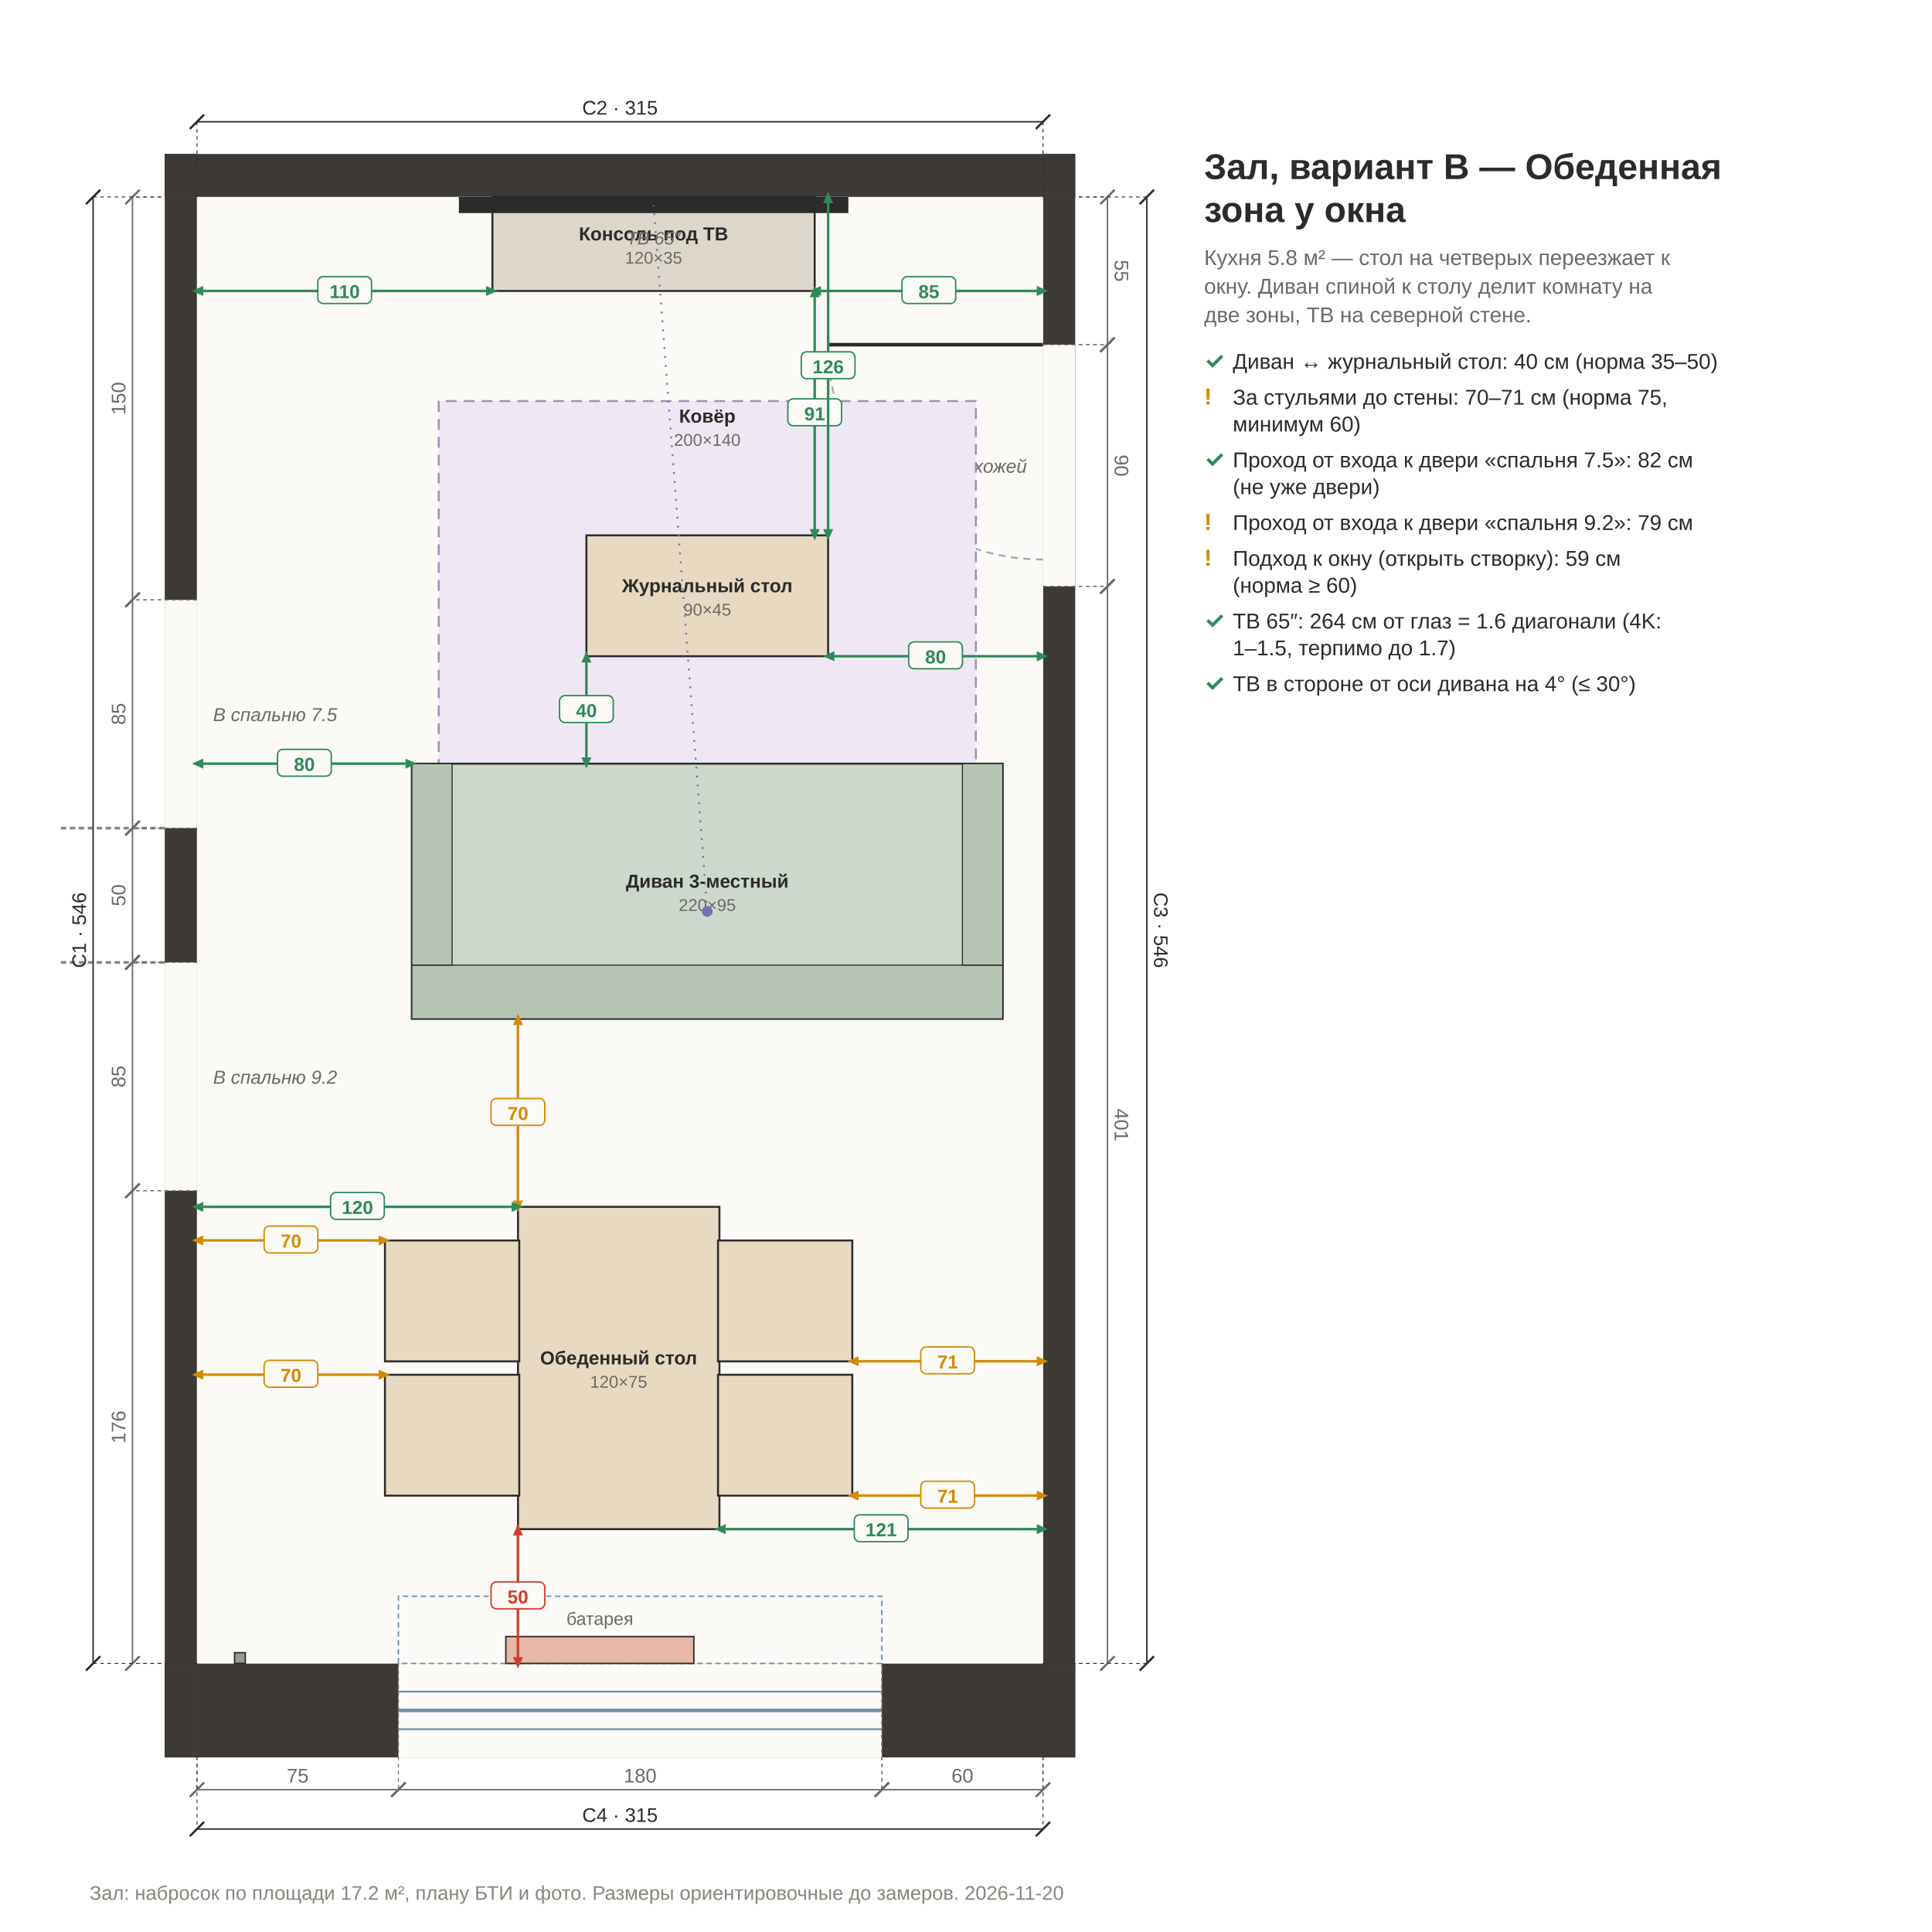
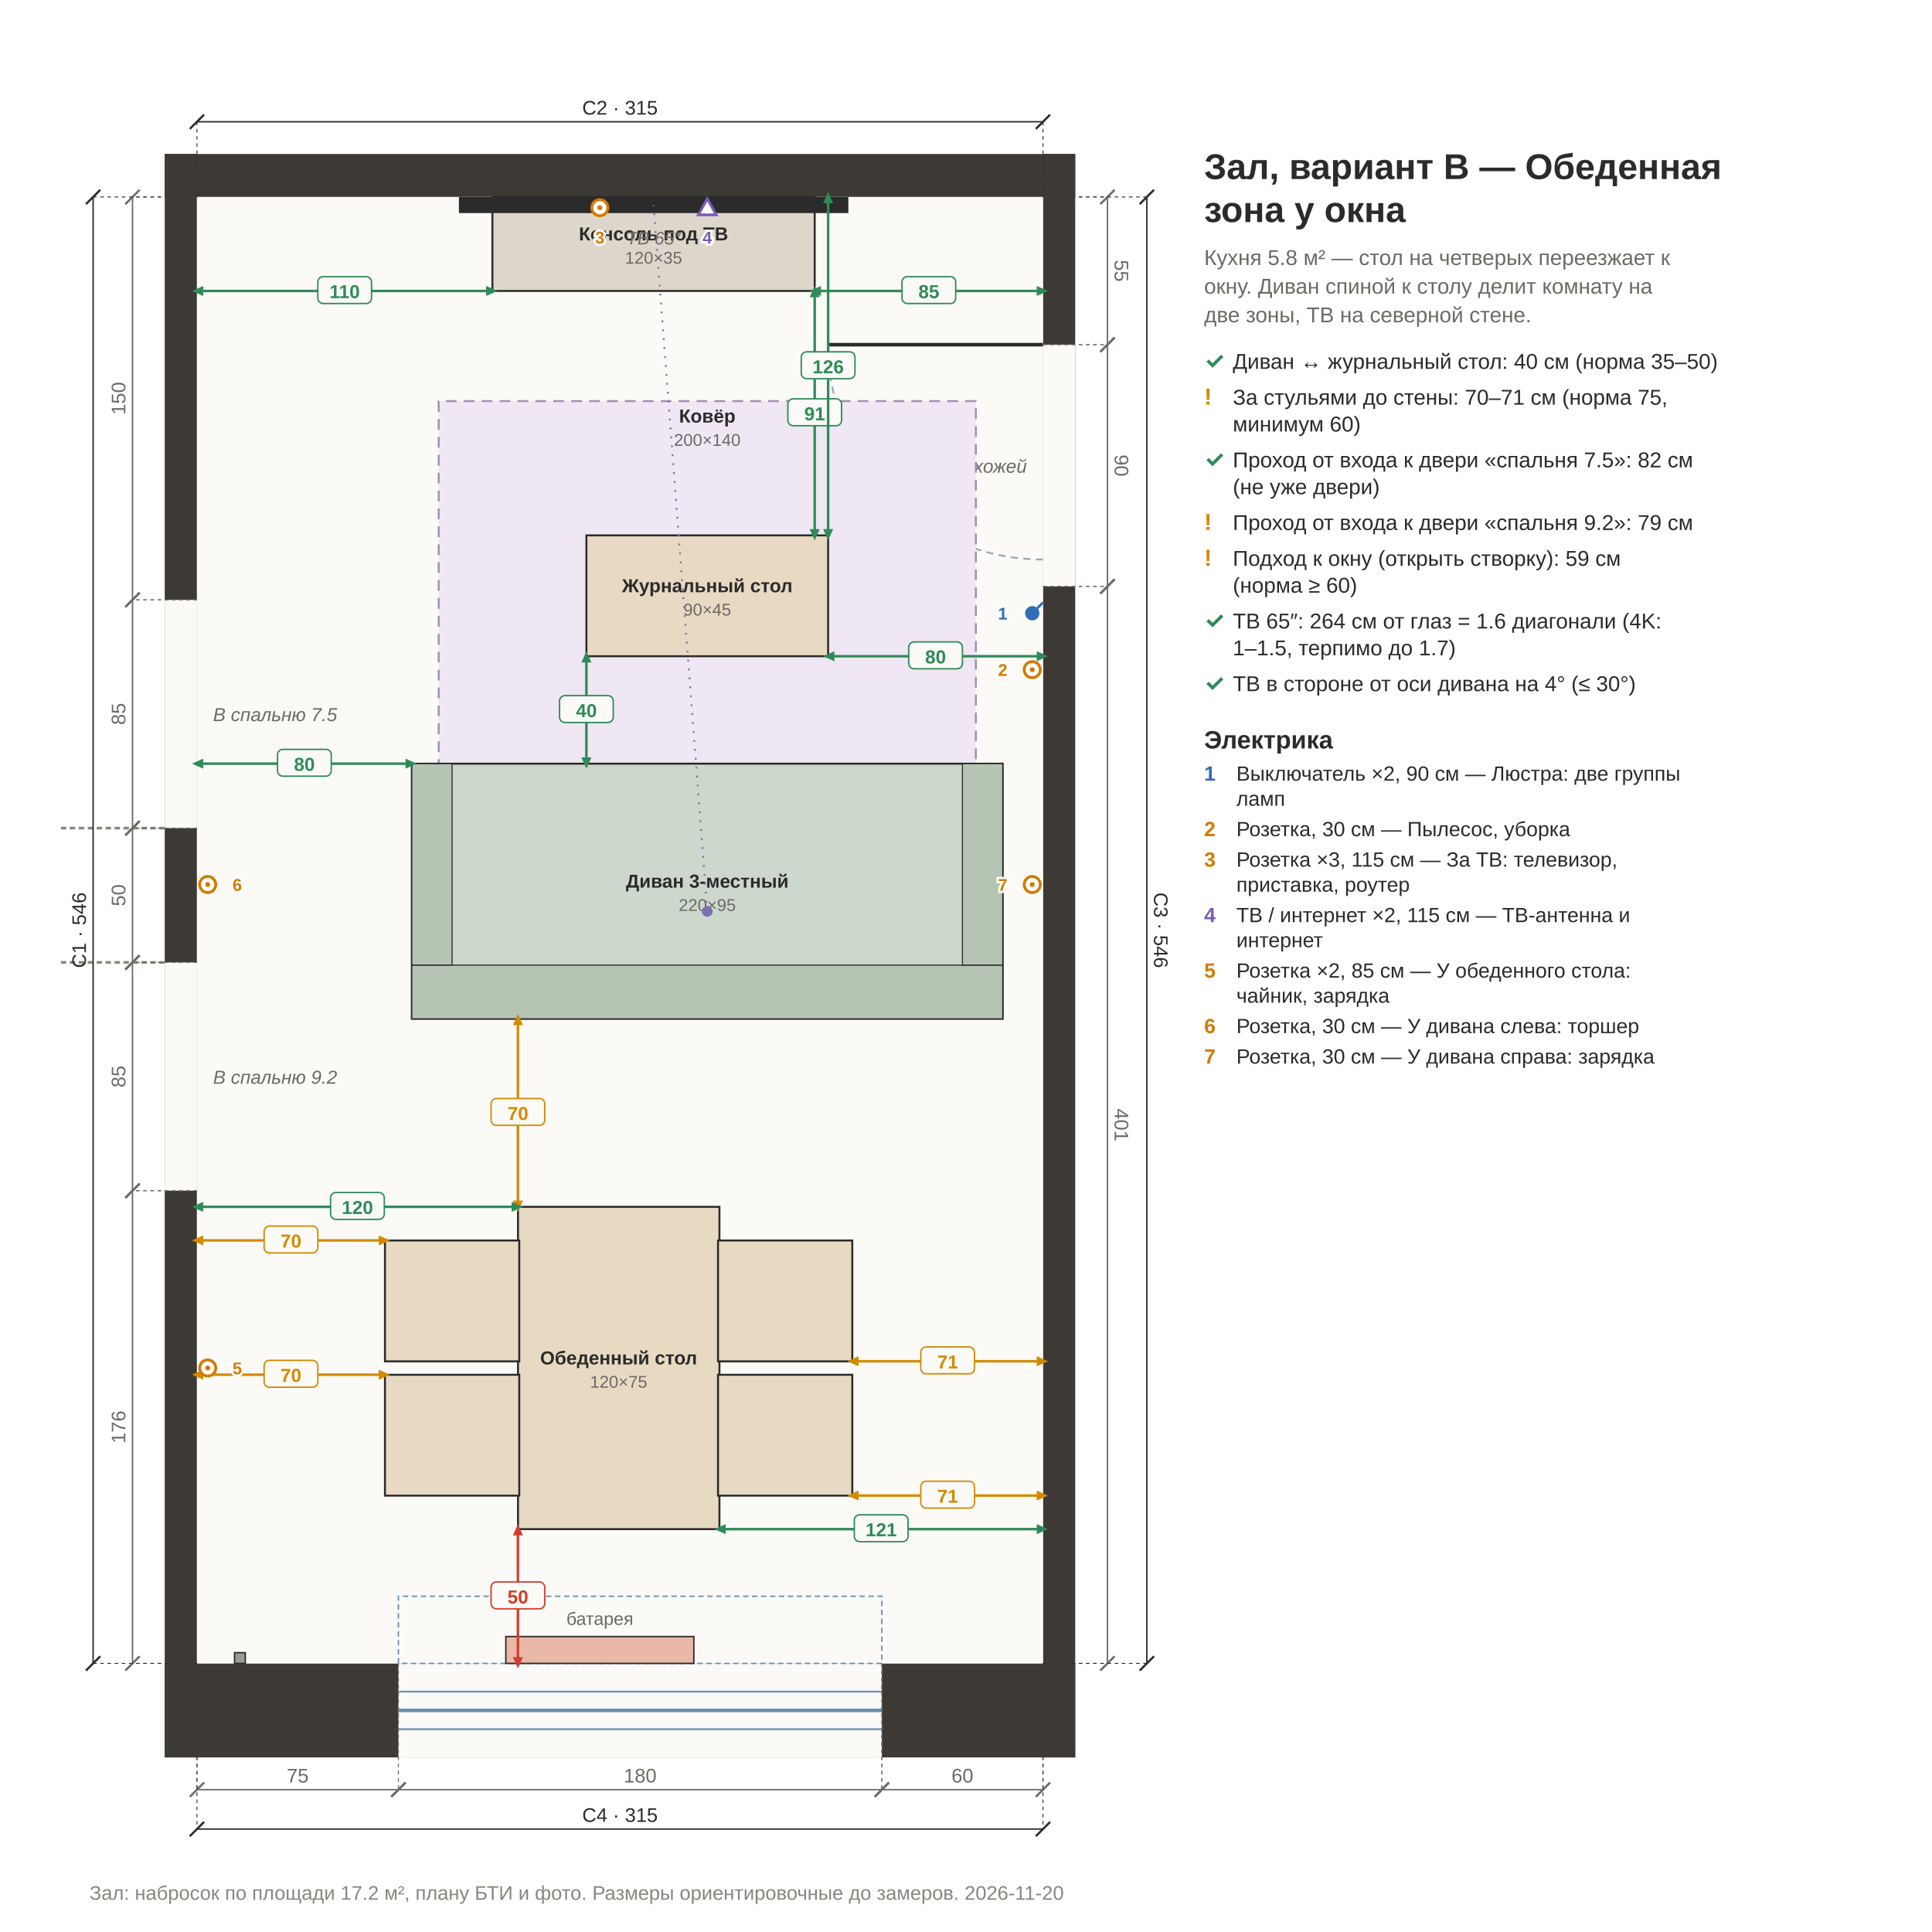
<svg xmlns="http://www.w3.org/2000/svg" width="1079" height="1079" viewBox="0 0 1079 1079" font-family="-apple-system, 'Helvetica Neue', Arial, sans-serif">
  <defs>
    <marker id="a-2e8b57" viewBox="0 0 10 10" refX="5" refY="5" markerWidth="5" markerHeight="5" orient="auto-start-reverse">
      <path d="M0,1 L9,5 L0,9 z" fill="#2e8b57" />
    </marker>
    <marker id="a-d48a00" viewBox="0 0 10 10" refX="5" refY="5" markerWidth="5" markerHeight="5" orient="auto-start-reverse">
      <path d="M0,1 L9,5 L0,9 z" fill="#d48a00" />
    </marker>
    <marker id="a-d23c2a" viewBox="0 0 10 10" refX="5" refY="5" markerWidth="5" markerHeight="5" orient="auto-start-reverse">
      <path d="M0,1 L9,5 L0,9 z" fill="#d23c2a" />
    </marker>
  </defs>
  <rect width="1079" height="1079" fill="#ffffff" />
  <polygon points="110.0,981.5 110.0,86.0 92.0,86.0 92.0,981.5" fill="#3d3a36" />
  <polygon points="92.0,110.0 600.5,110.0 600.5,86.0 92.0,86.0" fill="#3d3a36" />
  <polygon points="582.5,86.0 582.5,981.5 600.5,981.5 600.5,86.0" fill="#3d3a36" />
  <polygon points="600.5,929.0 92.0,929.0 92.0,981.5 600.5,981.5" fill="#3d3a36" />
  <polygon points="110.0,929.0 110.0,110.0 582.5,110.0 582.5,929.0" fill="#fbfaf7" />
  <polygon points="492.5,929.0 222.5,929.0 222.5,981.5 492.5,981.5" fill="#fbfaf7" />
  <line x1="492.5" y1="944.75" x2="222.5" y2="944.75" stroke="#6b8fb3" stroke-width="1" />
  <line x1="492.5" y1="955.25" x2="222.5" y2="955.25" stroke="#6b8fb3" stroke-width="2" />
  <line x1="492.5" y1="965.75" x2="222.5" y2="965.75" stroke="#6b8fb3" stroke-width="1" />
  <polygon points="492.5,929.0 222.5,929.0 222.5,891.5 492.5,891.5" fill="none" stroke="#6b8fb3" stroke-width="0.8" stroke-dasharray="3 2" />
  <polygon points="582.5,192.5 582.5,327.5 600.5,327.5 600.5,192.5" fill="#fbfaf7" />
  <path d="M582.5,312.5 A120,120 0 0 1 462.5,192.5" fill="none" stroke="#9aa7b8" stroke-width="1" stroke-dasharray="4 3" />
  <line x1="582.5" y1="192.5" x2="462.5" y2="192.5" stroke="#2b2b2b" stroke-width="2" />
  <text x="573.5" y="264" font-size="10.5" font-style="italic" fill="#6d6a65" text-anchor="end">Вход из прихожей</text>
  <polygon points="110.0,462.5 110.0,335.0 92.0,335.0 92.0,462.5" fill="#fbfaf7" />
  <line x1="92" y1="462.5" x2="32" y2="462.5" stroke="#8a857d" stroke-width="1.5" stroke-dasharray="3 2" />
  <text x="119" y="402.75" font-size="10.5" font-style="italic" fill="#6d6a65" text-anchor="start">В спальню 7.5</text>
  <polygon points="110.0,665.0 110.0,537.5 92.0,537.5 92.0,665.0" fill="#fbfaf7" />
  <line x1="92" y1="537.5" x2="32" y2="537.5" stroke="#8a857d" stroke-width="1.5" stroke-dasharray="3 2" />
  <text x="119" y="605.25" font-size="10.5" font-style="italic" fill="#6d6a65" text-anchor="start">В спальню 9.2</text>
  <polygon points="387.5,929.0 282.5,929.0 282.5,914.0 387.5,914.0" fill="#e9b8a8" stroke="#2b2b2b" stroke-width="0.8" />
  <text x="335" y="907.5" font-size="10" fill="#6d6a65" text-anchor="middle">батарея</text>
  <polygon points="137.0,929.0 131.0,929.0 131.0,923.0 137.0,923.0" fill="#999" stroke="#2b2b2b" stroke-width="0.8" />
  <circle cx="345.5" cy="519.5" r="6" fill="none" stroke="#8a857d" />
  <line x1="339.5" y1="513.5" x2="351.5" y2="525.5" stroke="#8a857d" />
  <line x1="339.5" y1="525.5" x2="351.5" y2="513.5" stroke="#8a857d" />
  <g>
    <line x1="110" y1="929" x2="74" y2="929" stroke="#6d6a65" stroke-width="0.5" stroke-dasharray="2 2" />
    <line x1="110" y1="665" x2="74" y2="665" stroke="#6d6a65" stroke-width="0.5" stroke-dasharray="2 2" />
    <line x1="74" y1="929" x2="74" y2="665" stroke="#6d6a65" stroke-width="0.8" />
    <line x1="70" y1="933" x2="78" y2="925" stroke="#6d6a65" stroke-width="1.2" />
    <line x1="70" y1="669" x2="78" y2="661" stroke="#6d6a65" stroke-width="1.2" />
    <text x="74" y="797" dy="-4" font-size="11" fill="#6d6a65" text-anchor="middle" transform="rotate(-90 74 797)">176</text>
  </g>
  <g>
    <line x1="110" y1="665" x2="74" y2="665" stroke="#6d6a65" stroke-width="0.5" stroke-dasharray="2 2" />
    <line x1="110" y1="537.5" x2="74" y2="537.5" stroke="#6d6a65" stroke-width="0.5" stroke-dasharray="2 2" />
    <line x1="74" y1="665" x2="74" y2="537.5" stroke="#6d6a65" stroke-width="0.8" />
    <line x1="70" y1="669" x2="78" y2="661" stroke="#6d6a65" stroke-width="1.2" />
    <line x1="70" y1="541.5" x2="78" y2="533.5" stroke="#6d6a65" stroke-width="1.2" />
    <text x="74" y="601.25" dy="-4" font-size="11" fill="#6d6a65" text-anchor="middle" transform="rotate(-90 74 601.25)">85</text>
  </g>
  <g>
    <line x1="110" y1="537.5" x2="74" y2="537.5" stroke="#6d6a65" stroke-width="0.5" stroke-dasharray="2 2" />
    <line x1="110" y1="462.5" x2="74" y2="462.5" stroke="#6d6a65" stroke-width="0.5" stroke-dasharray="2 2" />
    <line x1="74" y1="537.5" x2="74" y2="462.5" stroke="#6d6a65" stroke-width="0.8" />
    <line x1="70" y1="541.5" x2="78" y2="533.5" stroke="#6d6a65" stroke-width="1.2" />
    <line x1="70" y1="466.5" x2="78" y2="458.5" stroke="#6d6a65" stroke-width="1.2" />
    <text x="74" y="500" dy="-4" font-size="11" fill="#6d6a65" text-anchor="middle" transform="rotate(-90 74 500)">50</text>
  </g>
  <g>
    <line x1="110" y1="462.5" x2="74" y2="462.5" stroke="#6d6a65" stroke-width="0.5" stroke-dasharray="2 2" />
    <line x1="110" y1="335" x2="74" y2="335" stroke="#6d6a65" stroke-width="0.5" stroke-dasharray="2 2" />
    <line x1="74" y1="462.5" x2="74" y2="335" stroke="#6d6a65" stroke-width="0.8" />
    <line x1="70" y1="466.5" x2="78" y2="458.5" stroke="#6d6a65" stroke-width="1.2" />
    <line x1="70" y1="339" x2="78" y2="331" stroke="#6d6a65" stroke-width="1.2" />
    <text x="74" y="398.75" dy="-4" font-size="11" fill="#6d6a65" text-anchor="middle" transform="rotate(-90 74 398.75)">85</text>
  </g>
  <g>
    <line x1="110" y1="335" x2="74" y2="335" stroke="#6d6a65" stroke-width="0.5" stroke-dasharray="2 2" />
    <line x1="110" y1="110" x2="74" y2="110" stroke="#6d6a65" stroke-width="0.5" stroke-dasharray="2 2" />
    <line x1="74" y1="335" x2="74" y2="110" stroke="#6d6a65" stroke-width="0.8" />
    <line x1="70" y1="339" x2="78" y2="331" stroke="#6d6a65" stroke-width="1.2" />
    <line x1="70" y1="114" x2="78" y2="106" stroke="#6d6a65" stroke-width="1.2" />
    <text x="74" y="222.5" dy="-4" font-size="11" fill="#6d6a65" text-anchor="middle" transform="rotate(-90 74 222.5)">150</text>
  </g>
  <g>
    <line x1="110" y1="929" x2="52" y2="929" stroke="#2b2b2b" stroke-width="0.5" stroke-dasharray="2 2" />
    <line x1="110" y1="110" x2="52" y2="110" stroke="#2b2b2b" stroke-width="0.5" stroke-dasharray="2 2" />
    <line x1="52" y1="929" x2="52" y2="110" stroke="#2b2b2b" stroke-width="0.8" />
    <line x1="48" y1="933" x2="56" y2="925" stroke="#2b2b2b" stroke-width="1.2" />
    <line x1="48" y1="114" x2="56" y2="106" stroke="#2b2b2b" stroke-width="1.2" />
    <text x="52" y="519.5" dy="-4" font-size="11" fill="#2b2b2b" text-anchor="middle" transform="rotate(-90 52 519.5)">С1  ·  546</text>
  </g>
  <g>
    <line x1="110" y1="110" x2="110" y2="68" stroke="#2b2b2b" stroke-width="0.5" stroke-dasharray="2 2" />
    <line x1="582.5" y1="110" x2="582.5" y2="68" stroke="#2b2b2b" stroke-width="0.5" stroke-dasharray="2 2" />
    <line x1="110" y1="68" x2="582.5" y2="68" stroke="#2b2b2b" stroke-width="0.8" />
    <line x1="106" y1="72" x2="114" y2="64" stroke="#2b2b2b" stroke-width="1.2" />
    <line x1="578.5" y1="72" x2="586.5" y2="64" stroke="#2b2b2b" stroke-width="1.2" />
    <text x="346.25" y="68" dy="-4" font-size="11" fill="#2b2b2b" text-anchor="middle" transform="rotate(0 346.25 68)">С2  ·  315</text>
  </g>
  <g>
    <line x1="582.5" y1="110" x2="618.5" y2="110" stroke="#6d6a65" stroke-width="0.5" stroke-dasharray="2 2" />
    <line x1="582.5" y1="192.5" x2="618.5" y2="192.5" stroke="#6d6a65" stroke-width="0.5" stroke-dasharray="2 2" />
    <line x1="618.5" y1="110" x2="618.5" y2="192.5" stroke="#6d6a65" stroke-width="0.8" />
    <line x1="614.5" y1="114" x2="622.5" y2="106" stroke="#6d6a65" stroke-width="1.2" />
    <line x1="614.5" y1="196.5" x2="622.5" y2="188.5" stroke="#6d6a65" stroke-width="1.2" />
    <text x="618.5" y="151.25" dy="-4" font-size="11" fill="#6d6a65" text-anchor="middle" transform="rotate(90 618.5 151.25)">55</text>
  </g>
  <g>
    <line x1="582.5" y1="192.5" x2="618.5" y2="192.5" stroke="#6d6a65" stroke-width="0.5" stroke-dasharray="2 2" />
    <line x1="582.5" y1="327.5" x2="618.5" y2="327.5" stroke="#6d6a65" stroke-width="0.5" stroke-dasharray="2 2" />
    <line x1="618.5" y1="192.5" x2="618.5" y2="327.5" stroke="#6d6a65" stroke-width="0.8" />
    <line x1="614.5" y1="196.5" x2="622.5" y2="188.5" stroke="#6d6a65" stroke-width="1.2" />
    <line x1="614.5" y1="331.5" x2="622.5" y2="323.5" stroke="#6d6a65" stroke-width="1.2" />
    <text x="618.5" y="260" dy="-4" font-size="11" fill="#6d6a65" text-anchor="middle" transform="rotate(90 618.5 260)">90</text>
  </g>
  <g>
    <line x1="582.5" y1="327.5" x2="618.5" y2="327.5" stroke="#6d6a65" stroke-width="0.5" stroke-dasharray="2 2" />
    <line x1="582.5" y1="929" x2="618.5" y2="929" stroke="#6d6a65" stroke-width="0.5" stroke-dasharray="2 2" />
    <line x1="618.5" y1="327.5" x2="618.5" y2="929" stroke="#6d6a65" stroke-width="0.8" />
    <line x1="614.5" y1="331.5" x2="622.5" y2="323.5" stroke="#6d6a65" stroke-width="1.2" />
    <line x1="614.5" y1="933" x2="622.5" y2="925" stroke="#6d6a65" stroke-width="1.2" />
    <text x="618.5" y="628.25" dy="-4" font-size="11" fill="#6d6a65" text-anchor="middle" transform="rotate(90 618.5 628.25)">401</text>
  </g>
  <g>
    <line x1="582.5" y1="110" x2="640.5" y2="110" stroke="#2b2b2b" stroke-width="0.5" stroke-dasharray="2 2" />
    <line x1="582.5" y1="929" x2="640.5" y2="929" stroke="#2b2b2b" stroke-width="0.5" stroke-dasharray="2 2" />
    <line x1="640.5" y1="110" x2="640.5" y2="929" stroke="#2b2b2b" stroke-width="0.8" />
    <line x1="636.5" y1="114" x2="644.5" y2="106" stroke="#2b2b2b" stroke-width="1.2" />
    <line x1="636.5" y1="933" x2="644.5" y2="925" stroke="#2b2b2b" stroke-width="1.2" />
    <text x="640.5" y="519.5" dy="-4" font-size="11" fill="#2b2b2b" text-anchor="middle" transform="rotate(90 640.5 519.5)">С3  ·  546</text>
  </g>
  <g>
    <line x1="582.5" y1="929" x2="582.5" y2="999.5" stroke="#6d6a65" stroke-width="0.5" stroke-dasharray="2 2" />
    <line x1="492.5" y1="929" x2="492.5" y2="999.5" stroke="#6d6a65" stroke-width="0.5" stroke-dasharray="2 2" />
    <line x1="582.5" y1="999.5" x2="492.5" y2="999.5" stroke="#6d6a65" stroke-width="0.8" />
    <line x1="578.5" y1="1003.5" x2="586.5" y2="995.5" stroke="#6d6a65" stroke-width="1.2" />
    <line x1="488.5" y1="1003.5" x2="496.5" y2="995.5" stroke="#6d6a65" stroke-width="1.2" />
    <text x="537.5" y="999.5" dy="-4" font-size="11" fill="#6d6a65" text-anchor="middle" transform="rotate(360 537.5 999.5)">60</text>
  </g>
  <g>
    <line x1="492.5" y1="929" x2="492.5" y2="999.5" stroke="#6d6a65" stroke-width="0.5" stroke-dasharray="2 2" />
    <line x1="222.5" y1="929" x2="222.5" y2="999.5" stroke="#6d6a65" stroke-width="0.5" stroke-dasharray="2 2" />
    <line x1="492.5" y1="999.5" x2="222.5" y2="999.5" stroke="#6d6a65" stroke-width="0.8" />
    <line x1="488.5" y1="1003.5" x2="496.5" y2="995.5" stroke="#6d6a65" stroke-width="1.2" />
    <line x1="218.5" y1="1003.5" x2="226.5" y2="995.5" stroke="#6d6a65" stroke-width="1.2" />
    <text x="357.5" y="999.5" dy="-4" font-size="11" fill="#6d6a65" text-anchor="middle" transform="rotate(360 357.5 999.5)">180</text>
  </g>
  <g>
    <line x1="222.5" y1="929" x2="222.5" y2="999.5" stroke="#6d6a65" stroke-width="0.5" stroke-dasharray="2 2" />
    <line x1="110" y1="929" x2="110" y2="999.5" stroke="#6d6a65" stroke-width="0.5" stroke-dasharray="2 2" />
    <line x1="222.5" y1="999.5" x2="110" y2="999.5" stroke="#6d6a65" stroke-width="0.8" />
    <line x1="218.5" y1="1003.5" x2="226.5" y2="995.5" stroke="#6d6a65" stroke-width="1.2" />
    <line x1="106" y1="1003.5" x2="114" y2="995.5" stroke="#6d6a65" stroke-width="1.2" />
    <text x="166.25" y="999.5" dy="-4" font-size="11" fill="#6d6a65" text-anchor="middle" transform="rotate(360 166.25 999.5)">75</text>
  </g>
  <g>
    <line x1="582.5" y1="929" x2="582.5" y2="1021.5" stroke="#2b2b2b" stroke-width="0.5" stroke-dasharray="2 2" />
    <line x1="110" y1="929" x2="110" y2="1021.5" stroke="#2b2b2b" stroke-width="0.5" stroke-dasharray="2 2" />
    <line x1="582.5" y1="1021.5" x2="110" y2="1021.5" stroke="#2b2b2b" stroke-width="0.8" />
    <line x1="578.5" y1="1025.5" x2="586.5" y2="1017.5" stroke="#2b2b2b" stroke-width="1.2" />
    <line x1="106" y1="1025.5" x2="114" y2="1017.5" stroke="#2b2b2b" stroke-width="1.2" />
    <text x="346.25" y="1021.5" dy="-4" font-size="11" fill="#2b2b2b" text-anchor="middle" transform="rotate(360 346.25 1021.5)">С4  ·  315</text>
  </g>
  <polygon points="245.0,434.0 545.0,434.0 545.0,224.0 245.0,224.0" fill="#efe7f3" stroke="#a58fb5" stroke-width="1.1" stroke-dasharray="6 4" />
  <g>
    <text x="395" y="236" font-size="10.5" font-weight="600" fill="#2b2b2b" text-anchor="middle">Ковёр</text>
    <text x="395" y="249" font-size="9.5" fill="#6d6a65" text-anchor="middle">200×140</text>
  </g>
  <polygon points="560.0,426.5 230.0,426.5 230.0,569.0 560.0,569.0" fill="#cdd8cc" stroke="#2b2b2b" stroke-width="1.1" />
  <polygon points="560.0,569.0 230.0,569.0 230.0,539.0 560.0,539.0" fill="#b5c4b3" stroke="#2b2b2b" stroke-width="0.6" />
  <polygon points="560.0,539.0 537.5,539.0 537.5,426.5 560.0,426.5" fill="#b5c4b3" stroke="#2b2b2b" stroke-width="0.6" />
  <polygon points="230.0,539.0 252.5,539.0 252.5,426.5 230.0,426.5" fill="#b5c4b3" stroke="#2b2b2b" stroke-width="0.6" />
  <g>
    <text x="395" y="495.75" font-size="10.5" font-weight="600" fill="#2b2b2b" text-anchor="middle">Диван 3-местный</text>
    <text x="395" y="508.75" font-size="9.5" fill="#6d6a65" text-anchor="middle">220×95</text>
  </g>
  <polygon points="327.5,366.5 462.5,366.5 462.5,299.0 327.5,299.0" fill="#e8d9c2" stroke="#2b2b2b" stroke-width="1.1" />
  <g>
    <text x="395" y="330.75" font-size="10.5" font-weight="600" fill="#2b2b2b" text-anchor="middle">Журнальный стол</text>
    <text x="395" y="343.75" font-size="9.5" fill="#6d6a65" text-anchor="middle">90×45</text>
  </g>
  <polygon points="275.0,162.5 455.0,162.5 455.0,110.0 275.0,110.0" fill="#ddd6cb" stroke="#2b2b2b" stroke-width="1.1" />
  <g>
    <text x="365" y="134.25" font-size="10.5" font-weight="600" fill="#2b2b2b" text-anchor="middle">Консоль под ТВ</text>
    <text x="365" y="147.25" font-size="9.5" fill="#6d6a65" text-anchor="middle">120×35</text>
  </g>
  <polygon points="289.3,674.0 289.3,854.0 401.8,854.0 401.8,674.0" fill="#e8d9c2" stroke="#2b2b2b" stroke-width="1.1" />
  <g>
    <text x="345.5" y="762" font-size="10.5" font-weight="600" fill="#2b2b2b" text-anchor="middle">Обеденный стол</text>
    <text x="345.5" y="775" font-size="9.5" fill="#6d6a65" text-anchor="middle">120×75</text>
  </g>
  <polygon points="290.0,835.3 290.0,767.8 215.0,767.8 215.0,835.3" fill="#e8d9c2" stroke="#2b2b2b" stroke-width="1.1" />
  <polygon points="290.0,760.3 290.0,692.8 215.0,692.8 215.0,760.3" fill="#e8d9c2" stroke="#2b2b2b" stroke-width="1.1" />
  <polygon points="401.0,767.8 401.0,835.3 476.0,835.3 476.0,767.8" fill="#e8d9c2" stroke="#2b2b2b" stroke-width="1.1" />
  <polygon points="401.0,692.8 401.0,760.3 476.0,760.3 476.0,692.8" fill="#e8d9c2" stroke="#2b2b2b" stroke-width="1.1" />
  <polygon points="256.3,119.0 473.8,119.0 473.8,110.0 256.3,110.0" fill="#2b2b2b" stroke="#2b2b2b" stroke-width="0" />
  <text x="365" y="136.5" font-size="10" font-style="italic" fill="#6d6a65" text-anchor="middle">ТВ 65″</text>
  <g>
    <line x1="327.5" y1="426.5" x2="327.5" y2="366.5" stroke="#2e8b57" stroke-width="1.4" marker-start="url(#a-2e8b57)" marker-end="url(#a-2e8b57)" />
    <rect x="312.5" y="388.5" width="30" height="15" rx="3" fill="#fbfaf7" stroke="#2e8b57" stroke-width="0.8" />
    <text x="327.5" y="400.5" font-size="10.5" font-weight="600" fill="#2e8b57" text-anchor="middle">40</text>
  </g>
  <g>
    <line x1="289.25" y1="674" x2="289.25" y2="569" stroke="#d48a00" stroke-width="1.4" marker-start="url(#a-d48a00)" marker-end="url(#a-d48a00)" />
    <rect x="274.25" y="613.5" width="30" height="15" rx="3" fill="#fbfaf7" stroke="#d48a00" stroke-width="0.8" />
    <text x="289.25" y="625.5" font-size="10.5" font-weight="600" fill="#d48a00" text-anchor="middle">70</text>
  </g>
  <g>
    <line x1="455" y1="162.5" x2="455" y2="299" stroke="#2e8b57" stroke-width="1.4" marker-start="url(#a-2e8b57)" marker-end="url(#a-2e8b57)" />
    <rect x="440" y="222.75" width="30" height="15" rx="3" fill="#fbfaf7" stroke="#2e8b57" stroke-width="0.8" />
    <text x="455" y="234.75" font-size="10.5" font-weight="600" fill="#2e8b57" text-anchor="middle">91</text>
  </g>
  <g>
    <line x1="230" y1="426.5" x2="110" y2="426.5" stroke="#2e8b57" stroke-width="1.4" marker-start="url(#a-2e8b57)" marker-end="url(#a-2e8b57)" />
    <rect x="155" y="418.5" width="30" height="15" rx="3" fill="#fbfaf7" stroke="#2e8b57" stroke-width="0.8" />
    <text x="170" y="430.5" font-size="10.5" font-weight="600" fill="#2e8b57" text-anchor="middle">80</text>
  </g>
  <g>
    <line x1="462.5" y1="299" x2="462.5" y2="110" stroke="#2e8b57" stroke-width="1.4" marker-start="url(#a-2e8b57)" marker-end="url(#a-2e8b57)" />
    <rect x="447.5" y="196.5" width="30" height="15" rx="3" fill="#fbfaf7" stroke="#2e8b57" stroke-width="0.8" />
    <text x="462.5" y="208.5" font-size="10.5" font-weight="600" fill="#2e8b57" text-anchor="middle">126</text>
  </g>
  <g>
    <line x1="462.5" y1="366.5" x2="582.5" y2="366.5" stroke="#2e8b57" stroke-width="1.4" marker-start="url(#a-2e8b57)" marker-end="url(#a-2e8b57)" />
    <rect x="507.5" y="358.5" width="30" height="15" rx="3" fill="#fbfaf7" stroke="#2e8b57" stroke-width="0.8" />
    <text x="522.5" y="370.5" font-size="10.5" font-weight="600" fill="#2e8b57" text-anchor="middle">80</text>
  </g>
  <g>
    <line x1="275" y1="162.5" x2="110" y2="162.5" stroke="#2e8b57" stroke-width="1.4" marker-start="url(#a-2e8b57)" marker-end="url(#a-2e8b57)" />
    <rect x="177.5" y="154.5" width="30" height="15" rx="3" fill="#fbfaf7" stroke="#2e8b57" stroke-width="0.8" />
    <text x="192.5" y="166.5" font-size="10.5" font-weight="600" fill="#2e8b57" text-anchor="middle">110</text>
  </g>
  <g>
    <line x1="455" y1="162.5" x2="582.5" y2="162.5" stroke="#2e8b57" stroke-width="1.4" marker-start="url(#a-2e8b57)" marker-end="url(#a-2e8b57)" />
    <rect x="503.75" y="154.5" width="30" height="15" rx="3" fill="#fbfaf7" stroke="#2e8b57" stroke-width="0.8" />
    <text x="518.75" y="166.5" font-size="10.5" font-weight="600" fill="#2e8b57" text-anchor="middle">85</text>
  </g>
  <g>
    <line x1="289.25" y1="674" x2="110" y2="674" stroke="#2e8b57" stroke-width="1.4" marker-start="url(#a-2e8b57)" marker-end="url(#a-2e8b57)" />
    <rect x="184.625" y="666" width="30" height="15" rx="3" fill="#fbfaf7" stroke="#2e8b57" stroke-width="0.8" />
    <text x="199.625" y="678" font-size="10.5" font-weight="600" fill="#2e8b57" text-anchor="middle">120</text>
  </g>
  <g>
    <line x1="401.75" y1="854" x2="582.5" y2="854" stroke="#2e8b57" stroke-width="1.4" marker-start="url(#a-2e8b57)" marker-end="url(#a-2e8b57)" />
    <rect x="477.125" y="846" width="30" height="15" rx="3" fill="#fbfaf7" stroke="#2e8b57" stroke-width="0.8" />
    <text x="492.125" y="858" font-size="10.5" font-weight="600" fill="#2e8b57" text-anchor="middle">121</text>
  </g>
  <g>
    <line x1="289.25" y1="854" x2="289.25" y2="929" stroke="#d23c2a" stroke-width="1.4" marker-start="url(#a-d23c2a)" marker-end="url(#a-d23c2a)" />
    <rect x="274.25" y="883.5" width="30" height="15" rx="3" fill="#fbfaf7" stroke="#d23c2a" stroke-width="0.8" />
    <text x="289.25" y="895.5" font-size="10.5" font-weight="600" fill="#d23c2a" text-anchor="middle">50</text>
  </g>
  <g>
    <line x1="215" y1="767.75" x2="110" y2="767.75" stroke="#d48a00" stroke-width="1.4" marker-start="url(#a-d48a00)" marker-end="url(#a-d48a00)" />
    <rect x="147.5" y="759.75" width="30" height="15" rx="3" fill="#fbfaf7" stroke="#d48a00" stroke-width="0.8" />
    <text x="162.5" y="771.75" font-size="10.5" font-weight="600" fill="#d48a00" text-anchor="middle">70</text>
  </g>
  <g>
    <line x1="215" y1="692.75" x2="110" y2="692.75" stroke="#d48a00" stroke-width="1.4" marker-start="url(#a-d48a00)" marker-end="url(#a-d48a00)" />
    <rect x="147.5" y="684.75" width="30" height="15" rx="3" fill="#fbfaf7" stroke="#d48a00" stroke-width="0.8" />
    <text x="162.5" y="696.75" font-size="10.5" font-weight="600" fill="#d48a00" text-anchor="middle">70</text>
  </g>
  <g>
    <line x1="476" y1="835.25" x2="582.5" y2="835.25" stroke="#d48a00" stroke-width="1.4" marker-start="url(#a-d48a00)" marker-end="url(#a-d48a00)" />
    <rect x="514.25" y="827.25" width="30" height="15" rx="3" fill="#fbfaf7" stroke="#d48a00" stroke-width="0.8" />
    <text x="529.25" y="839.25" font-size="10.5" font-weight="600" fill="#d48a00" text-anchor="middle">71</text>
  </g>
  <g>
    <line x1="476" y1="760.25" x2="582.5" y2="760.25" stroke="#d48a00" stroke-width="1.4" marker-start="url(#a-d48a00)" marker-end="url(#a-d48a00)" />
    <rect x="514.25" y="752.25" width="30" height="15" rx="3" fill="#fbfaf7" stroke="#d48a00" stroke-width="0.8" />
    <text x="529.25" y="764.25" font-size="10.5" font-weight="600" fill="#d48a00" text-anchor="middle">71</text>
  </g>
  <line x1="395" y1="509" x2="365" y2="114.5" stroke="#7a6fb0" stroke-width="1" stroke-dasharray="1 4" />
  <circle cx="395" cy="509" r="3" fill="#7a6fb0" />
+   <circle cx="576.5" cy="342.5" r="4" fill="#2f6db5" />
+   <line x1="576.5" y1="342.5" x2="582.5" y2="336.5" stroke="#2f6db5" stroke-width="1.4" />
+   <text x="560" y="346" font-size="9.5" font-weight="700" fill="#2f6db5" text-anchor="middle" paint-order="stroke" stroke="#fff" stroke-width="2.5">1</text>
+   <circle cx="576.5" cy="374" r="4.5" fill="#fff" stroke="#d27b00" stroke-width="1.6" />
+   <circle cx="576.5" cy="374" r="1.4" fill="#d27b00" />
+   <text x="560" y="377.5" font-size="9.5" font-weight="700" fill="#d27b00" text-anchor="middle" paint-order="stroke" stroke="#fff" stroke-width="2.5">2</text>
+   <circle cx="335" cy="116" r="4.5" fill="#fff" stroke="#d27b00" stroke-width="1.6" />
+   <circle cx="335" cy="116" r="1.4" fill="#d27b00" />
+   <text x="335" y="136" font-size="9.5" font-weight="700" fill="#d27b00" text-anchor="middle" paint-order="stroke" stroke="#fff" stroke-width="2.5">3</text>
+   <path d="M395,111 L400,120 L390,120 Z" fill="#fff" stroke="#7a5ab8" stroke-width="1.5" />
+   <text x="395" y="136" font-size="9.5" font-weight="700" fill="#7a5ab8" text-anchor="middle" paint-order="stroke" stroke="#fff" stroke-width="2.5">4</text>
+   <circle cx="116" cy="764" r="4.5" fill="#fff" stroke="#d27b00" stroke-width="1.6" />
+   <circle cx="116" cy="764" r="1.4" fill="#d27b00" />
+   <text x="132.5" y="767.5" font-size="9.5" font-weight="700" fill="#d27b00" text-anchor="middle" paint-order="stroke" stroke="#fff" stroke-width="2.5">5</text>
+   <circle cx="116" cy="494" r="4.5" fill="#fff" stroke="#d27b00" stroke-width="1.6" />
+   <circle cx="116" cy="494" r="1.4" fill="#d27b00" />
+   <text x="132.5" y="497.5" font-size="9.5" font-weight="700" fill="#d27b00" text-anchor="middle" paint-order="stroke" stroke="#fff" stroke-width="2.5">6</text>
+   <circle cx="576.5" cy="494" r="4.5" fill="#fff" stroke="#d27b00" stroke-width="1.6" />
+   <circle cx="576.5" cy="494" r="1.4" fill="#d27b00" />
+   <text x="560" y="497.5" font-size="9.5" font-weight="700" fill="#d27b00" text-anchor="middle" paint-order="stroke" stroke="#fff" stroke-width="2.5">7</text>
  <text x="672.5" y="100" font-size="20" font-weight="700" fill="#2b2b2b">Зал, вариант B — Обеденная</text>
  <text x="672.5" y="124" font-size="20" font-weight="700" fill="#2b2b2b">зона у окна</text>
  <text x="672.5" y="148" font-size="12" fill="#6d6a65">Кухня 5.8 м² — стол на четверых переезжает к</text>
  <text x="672.5" y="164" font-size="12" fill="#6d6a65">окну. Диван спиной к столу делит комнату на</text>
  <text x="672.5" y="180" font-size="12" fill="#6d6a65">две зоны, ТВ на северной стене.</text>
  <text x="672.5" y="206" font-size="13" font-weight="700" fill="#2e8b57">✓</text>
  <text x="688.5" y="206" font-size="12" fill="#2b2b2b">Диван ↔ журнальный стол: 40 см (норма 35–50)</text>
  <text x="672.5" y="226" font-size="13" font-weight="700" fill="#d48a00">!</text>
  <text x="688.5" y="226" font-size="12" fill="#2b2b2b">За стульями до стены: 70–71 см (норма 75,</text>
  <text x="688.5" y="241" font-size="12" fill="#2b2b2b">минимум 60)</text>
  <text x="672.5" y="261" font-size="13" font-weight="700" fill="#2e8b57">✓</text>
  <text x="688.5" y="261" font-size="12" fill="#2b2b2b">Проход от входа к двери «спальня 7.5»: 82 см</text>
  <text x="688.5" y="276" font-size="12" fill="#2b2b2b">(не уже двери)</text>
  <text x="672.5" y="296" font-size="13" font-weight="700" fill="#d48a00">!</text>
  <text x="688.5" y="296" font-size="12" fill="#2b2b2b">Проход от входа к двери «спальня 9.2»: 79 см</text>
  <text x="672.5" y="316" font-size="13" font-weight="700" fill="#d48a00">!</text>
  <text x="688.5" y="316" font-size="12" fill="#2b2b2b">Подход к окну (открыть створку): 59 см</text>
  <text x="688.5" y="331" font-size="12" fill="#2b2b2b">(норма ≥ 60)</text>
  <text x="672.5" y="351" font-size="13" font-weight="700" fill="#2e8b57">✓</text>
  <text x="688.5" y="351" font-size="12" fill="#2b2b2b">ТВ 65″: 264 см от глаз = 1.6 диагонали (4K:</text>
  <text x="688.5" y="366" font-size="12" fill="#2b2b2b">1–1.5, терпимо до 1.7)</text>
  <text x="672.5" y="386" font-size="13" font-weight="700" fill="#2e8b57">✓</text>
  <text x="688.5" y="386" font-size="12" fill="#2b2b2b">ТВ в стороне от оси дивана на 4° (≤ 30°)</text>
+   <text x="672.5" y="418" font-size="14" font-weight="700" fill="#2b2b2b">Электрика</text>
+   <text x="672.5" y="436" font-size="11.5" font-weight="700" fill="#2f6db5">1</text>
+   <text x="690.5" y="436" font-size="11.5" fill="#2b2b2b">Выключатель ×2, 90 см — Люстра: две группы</text>
+   <text x="690.5" y="450" font-size="11.5" fill="#2b2b2b">ламп</text>
+   <text x="672.5" y="467" font-size="11.5" font-weight="700" fill="#d27b00">2</text>
+   <text x="690.5" y="467" font-size="11.5" fill="#2b2b2b">Розетка, 30 см — Пылесос, уборка</text>
+   <text x="672.5" y="484" font-size="11.5" font-weight="700" fill="#d27b00">3</text>
+   <text x="690.5" y="484" font-size="11.5" fill="#2b2b2b">Розетка ×3, 115 см — За ТВ: телевизор,</text>
+   <text x="690.5" y="498" font-size="11.5" fill="#2b2b2b">приставка, роутер</text>
+   <text x="672.5" y="515" font-size="11.5" font-weight="700" fill="#7a5ab8">4</text>
+   <text x="690.5" y="515" font-size="11.5" fill="#2b2b2b">ТВ / интернет ×2, 115 см — ТВ-антенна и</text>
+   <text x="690.5" y="529" font-size="11.5" fill="#2b2b2b">интернет</text>
+   <text x="672.5" y="546" font-size="11.5" font-weight="700" fill="#d27b00">5</text>
+   <text x="690.5" y="546" font-size="11.5" fill="#2b2b2b">Розетка ×2, 85 см — У обеденного стола:</text>
+   <text x="690.5" y="560" font-size="11.5" fill="#2b2b2b">чайник, зарядка</text>
+   <text x="672.5" y="577" font-size="11.5" font-weight="700" fill="#d27b00">6</text>
+   <text x="690.5" y="577" font-size="11.5" fill="#2b2b2b">Розетка, 30 см — У дивана слева: торшер</text>
+   <text x="672.5" y="594" font-size="11.5" font-weight="700" fill="#d27b00">7</text>
+   <text x="690.5" y="594" font-size="11.5" fill="#2b2b2b">Розетка, 30 см — У дивана справа: зарядка</text>
  <text x="50" y="1061" font-size="11" fill="#8a857d">Зал: набросок по площади 17.2 м², плану БТИ и фото. Размеры ориентировочные до замеров. 2026-11-20</text>
</svg>
